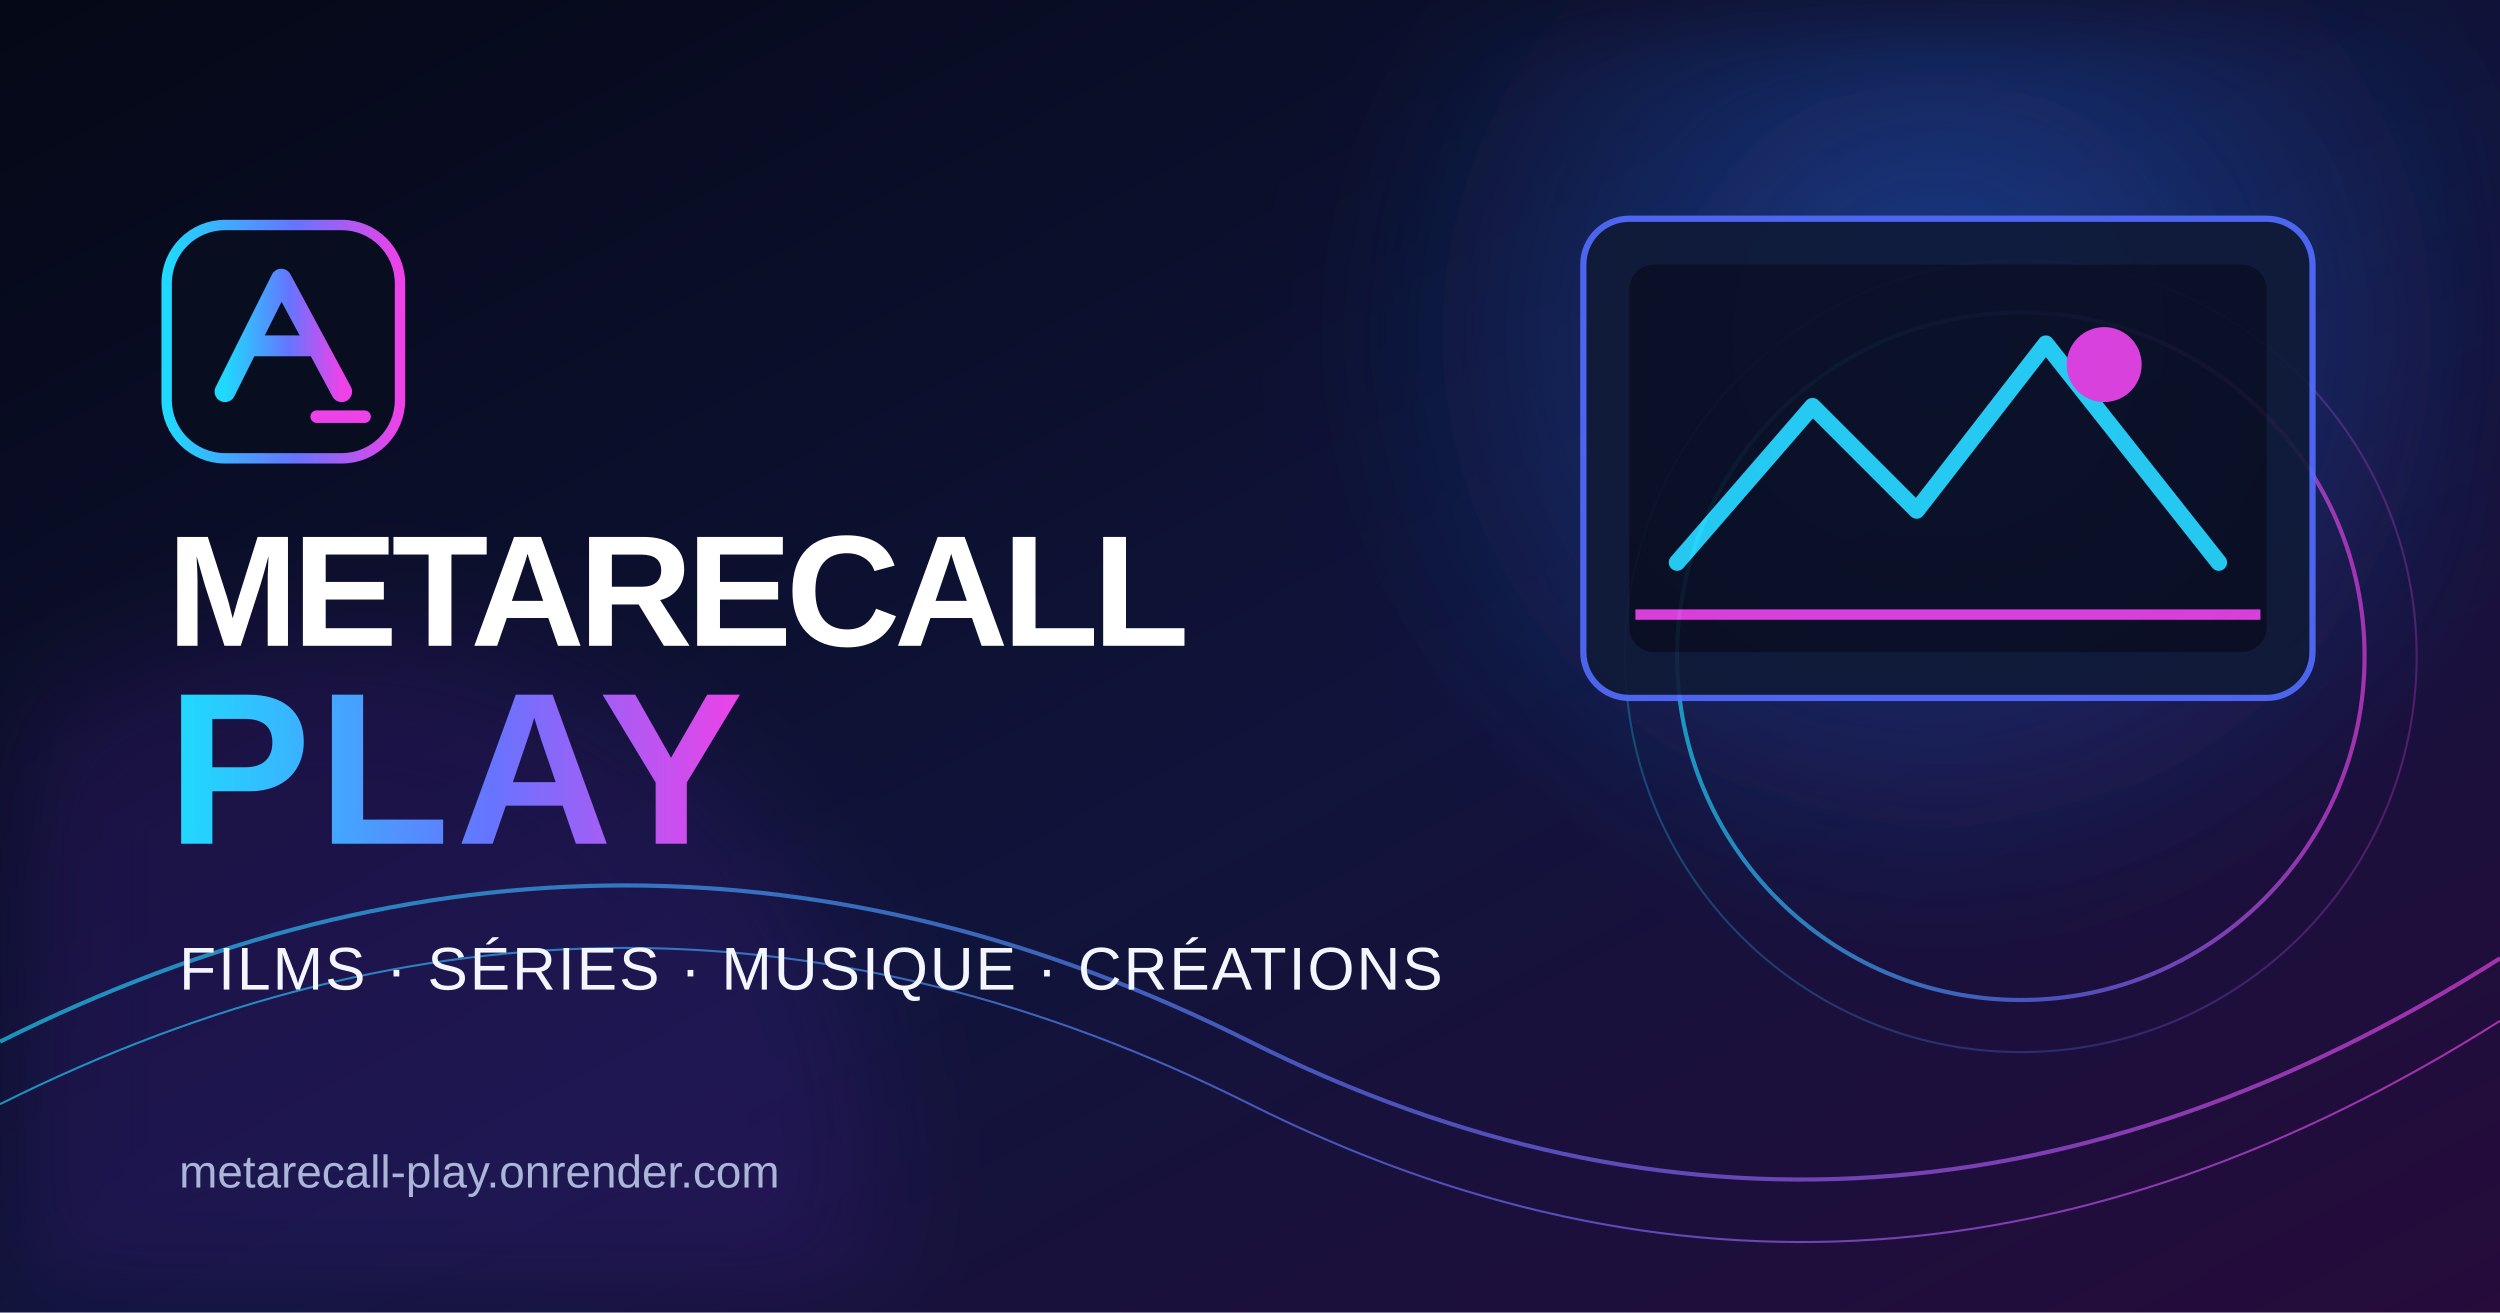
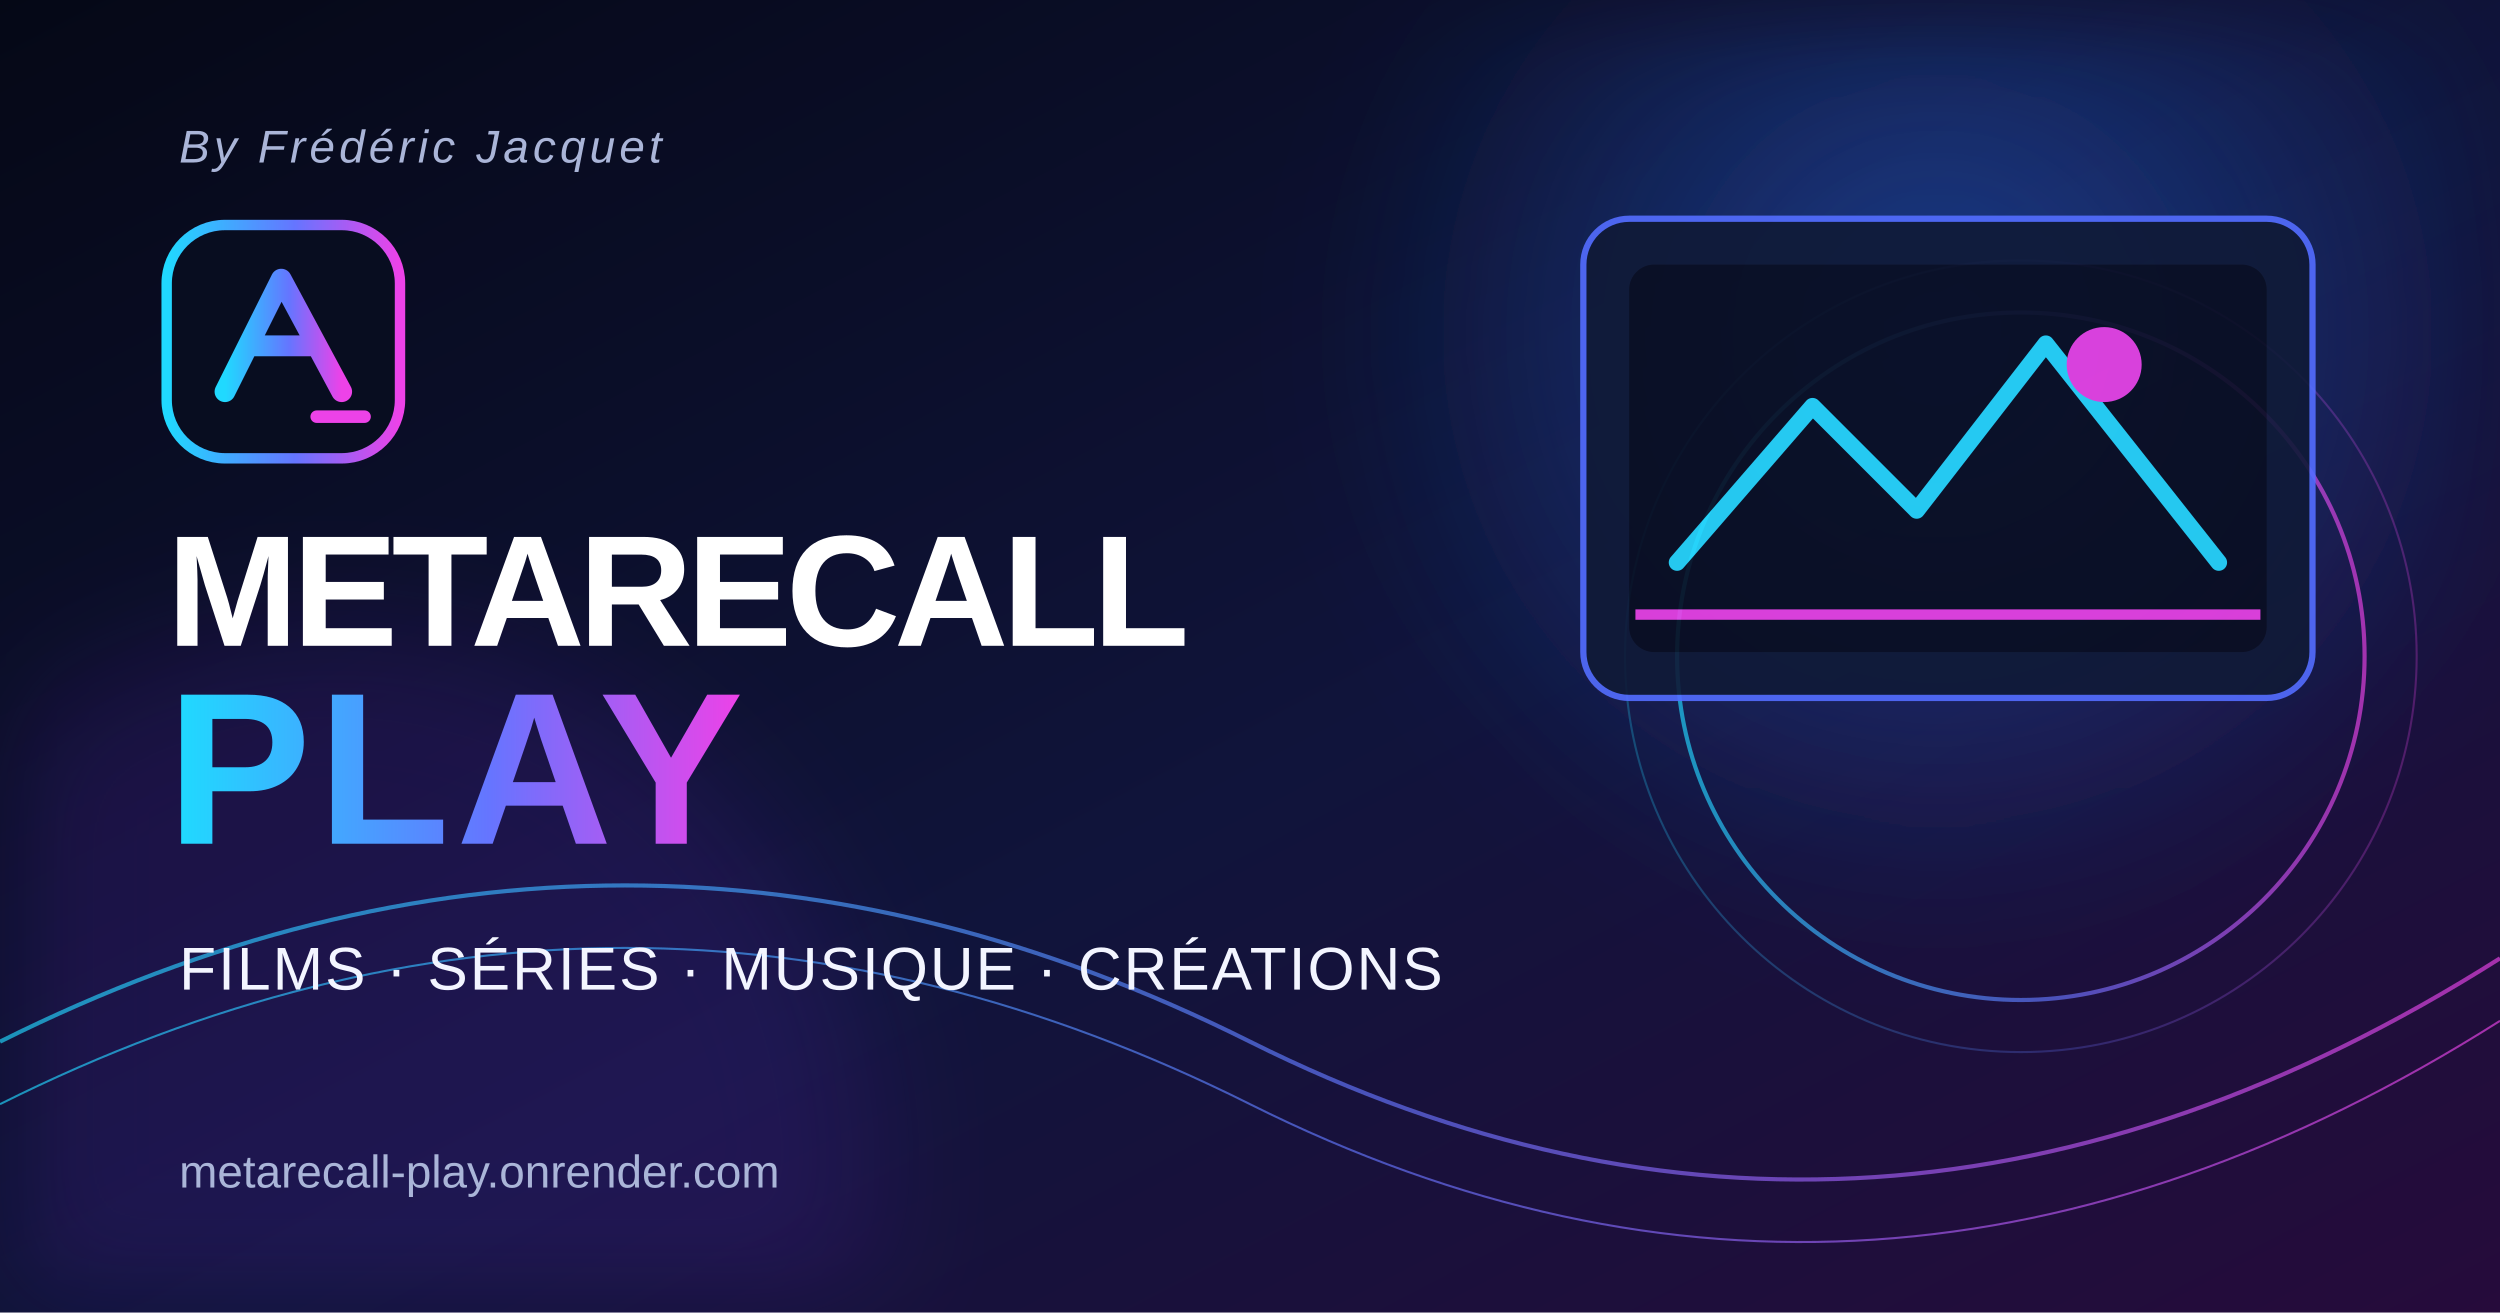
<svg xmlns="http://www.w3.org/2000/svg" width="1200" height="630" viewBox="0 0 1200 630">
  <defs>
    <linearGradient id="bg" x1="0" y1="0" x2="1" y2="1">
      <stop stop-color="#050816" />
      <stop offset=".55" stop-color="#10143b" />
      <stop offset="1" stop-color="#260b3b" />
    </linearGradient>
    <linearGradient id="neon" x1="0" y1="0" x2="1" y2="0">
      <stop stop-color="#20d9ff" />
      <stop offset=".55" stop-color="#6575ff" />
      <stop offset="1" stop-color="#ed42e8" />
    </linearGradient>
    <radialGradient id="glow">
      <stop stop-color="#2b75ff" stop-opacity=".42" />
      <stop offset="1" stop-color="#2b75ff" stop-opacity="0" />
    </radialGradient>
    <filter id="blur">
      <feGaussianBlur stdDeviation="30" />
    </filter>
  </defs>
  <rect width="1200" height="630" fill="url(#bg)" />
  <circle cx="930" cy="160" r="290" fill="url(#glow)" filter="url(#blur)" />
  <circle cx="160" cy="560" r="260" fill="#8d2eff" opacity=".12" filter="url(#blur)" />
  <g fill="none" stroke="url(#neon)" opacity=".65">
    <path d="M0 500 Q300 350 600 500 T1200 460" stroke-width="2" />
    <path d="M0 530 Q300 380 600 530 T1200 490" stroke-width="1" />
    <circle cx="970" cy="315" r="165" stroke-width="2" />
    <circle cx="970" cy="315" r="190" stroke-width="1" opacity=".4" />
  </g>
  <g transform="translate(760 105)" opacity=".9">
    <rect x="0" y="0" width="350" height="230" rx="22" fill="#101a36" stroke="#536dff" stroke-width="3" />
    <rect x="22" y="22" width="306" height="186" rx="12" fill="#090d20" />
    <path d="M45 165 L110 90 L160 140 L222 60 L305 165" fill="none" stroke="#27d9ff" stroke-width="8" stroke-linecap="round" stroke-linejoin="round" />
    <circle cx="250" cy="70" r="18" fill="#ed42e8" />
    <path d="M25 190 H325" stroke="#ed42e8" stroke-width="5" />
  </g>
  <g transform="translate(80 108)">
    <rect x="0" y="0" width="112" height="112" rx="28" fill="#080d20" stroke="url(#neon)" stroke-width="5" />
    <path d="M28 80 L55 26 L84 80 M40 58 H72" fill="none" stroke="url(#neon)" stroke-width="10" stroke-linecap="round" stroke-linejoin="round" />
    <path d="M72 92 H95" stroke="#ed42e8" stroke-width="6" stroke-linecap="round" />
  </g>
+   <text x="86" y="78" fill="#aab5d8" font-family="Arial,Helvetica,sans-serif" font-size="22" font-style="italic" letter-spacing="2">By Frédéric Jacquet</text>
  <text x="80" y="310" fill="#ffffff" font-family="Arial,Helvetica,sans-serif" font-size="76" font-weight="800" letter-spacing="-3">METARECALL</text>
  <text x="80" y="405" fill="url(#neon)" font-family="Arial,Helvetica,sans-serif" font-size="104" font-weight="900" letter-spacing="3">PLAY</text>
  <text x="86" y="475" fill="#f3f5ff" font-family="Arial,Helvetica,sans-serif" font-size="29" letter-spacing="1">FILMS  ·  SÉRIES  ·  MUSIQUE  ·  CRÉATIONS</text>
  <path d="M85 515 H590" stroke="url(#neon)" stroke-width="5" stroke-linecap="round" />
  <text x="86" y="570" fill="#aab5d8" font-family="Arial,Helvetica,sans-serif" font-size="22">metarecall-play.onrender.com</text>
</svg>
